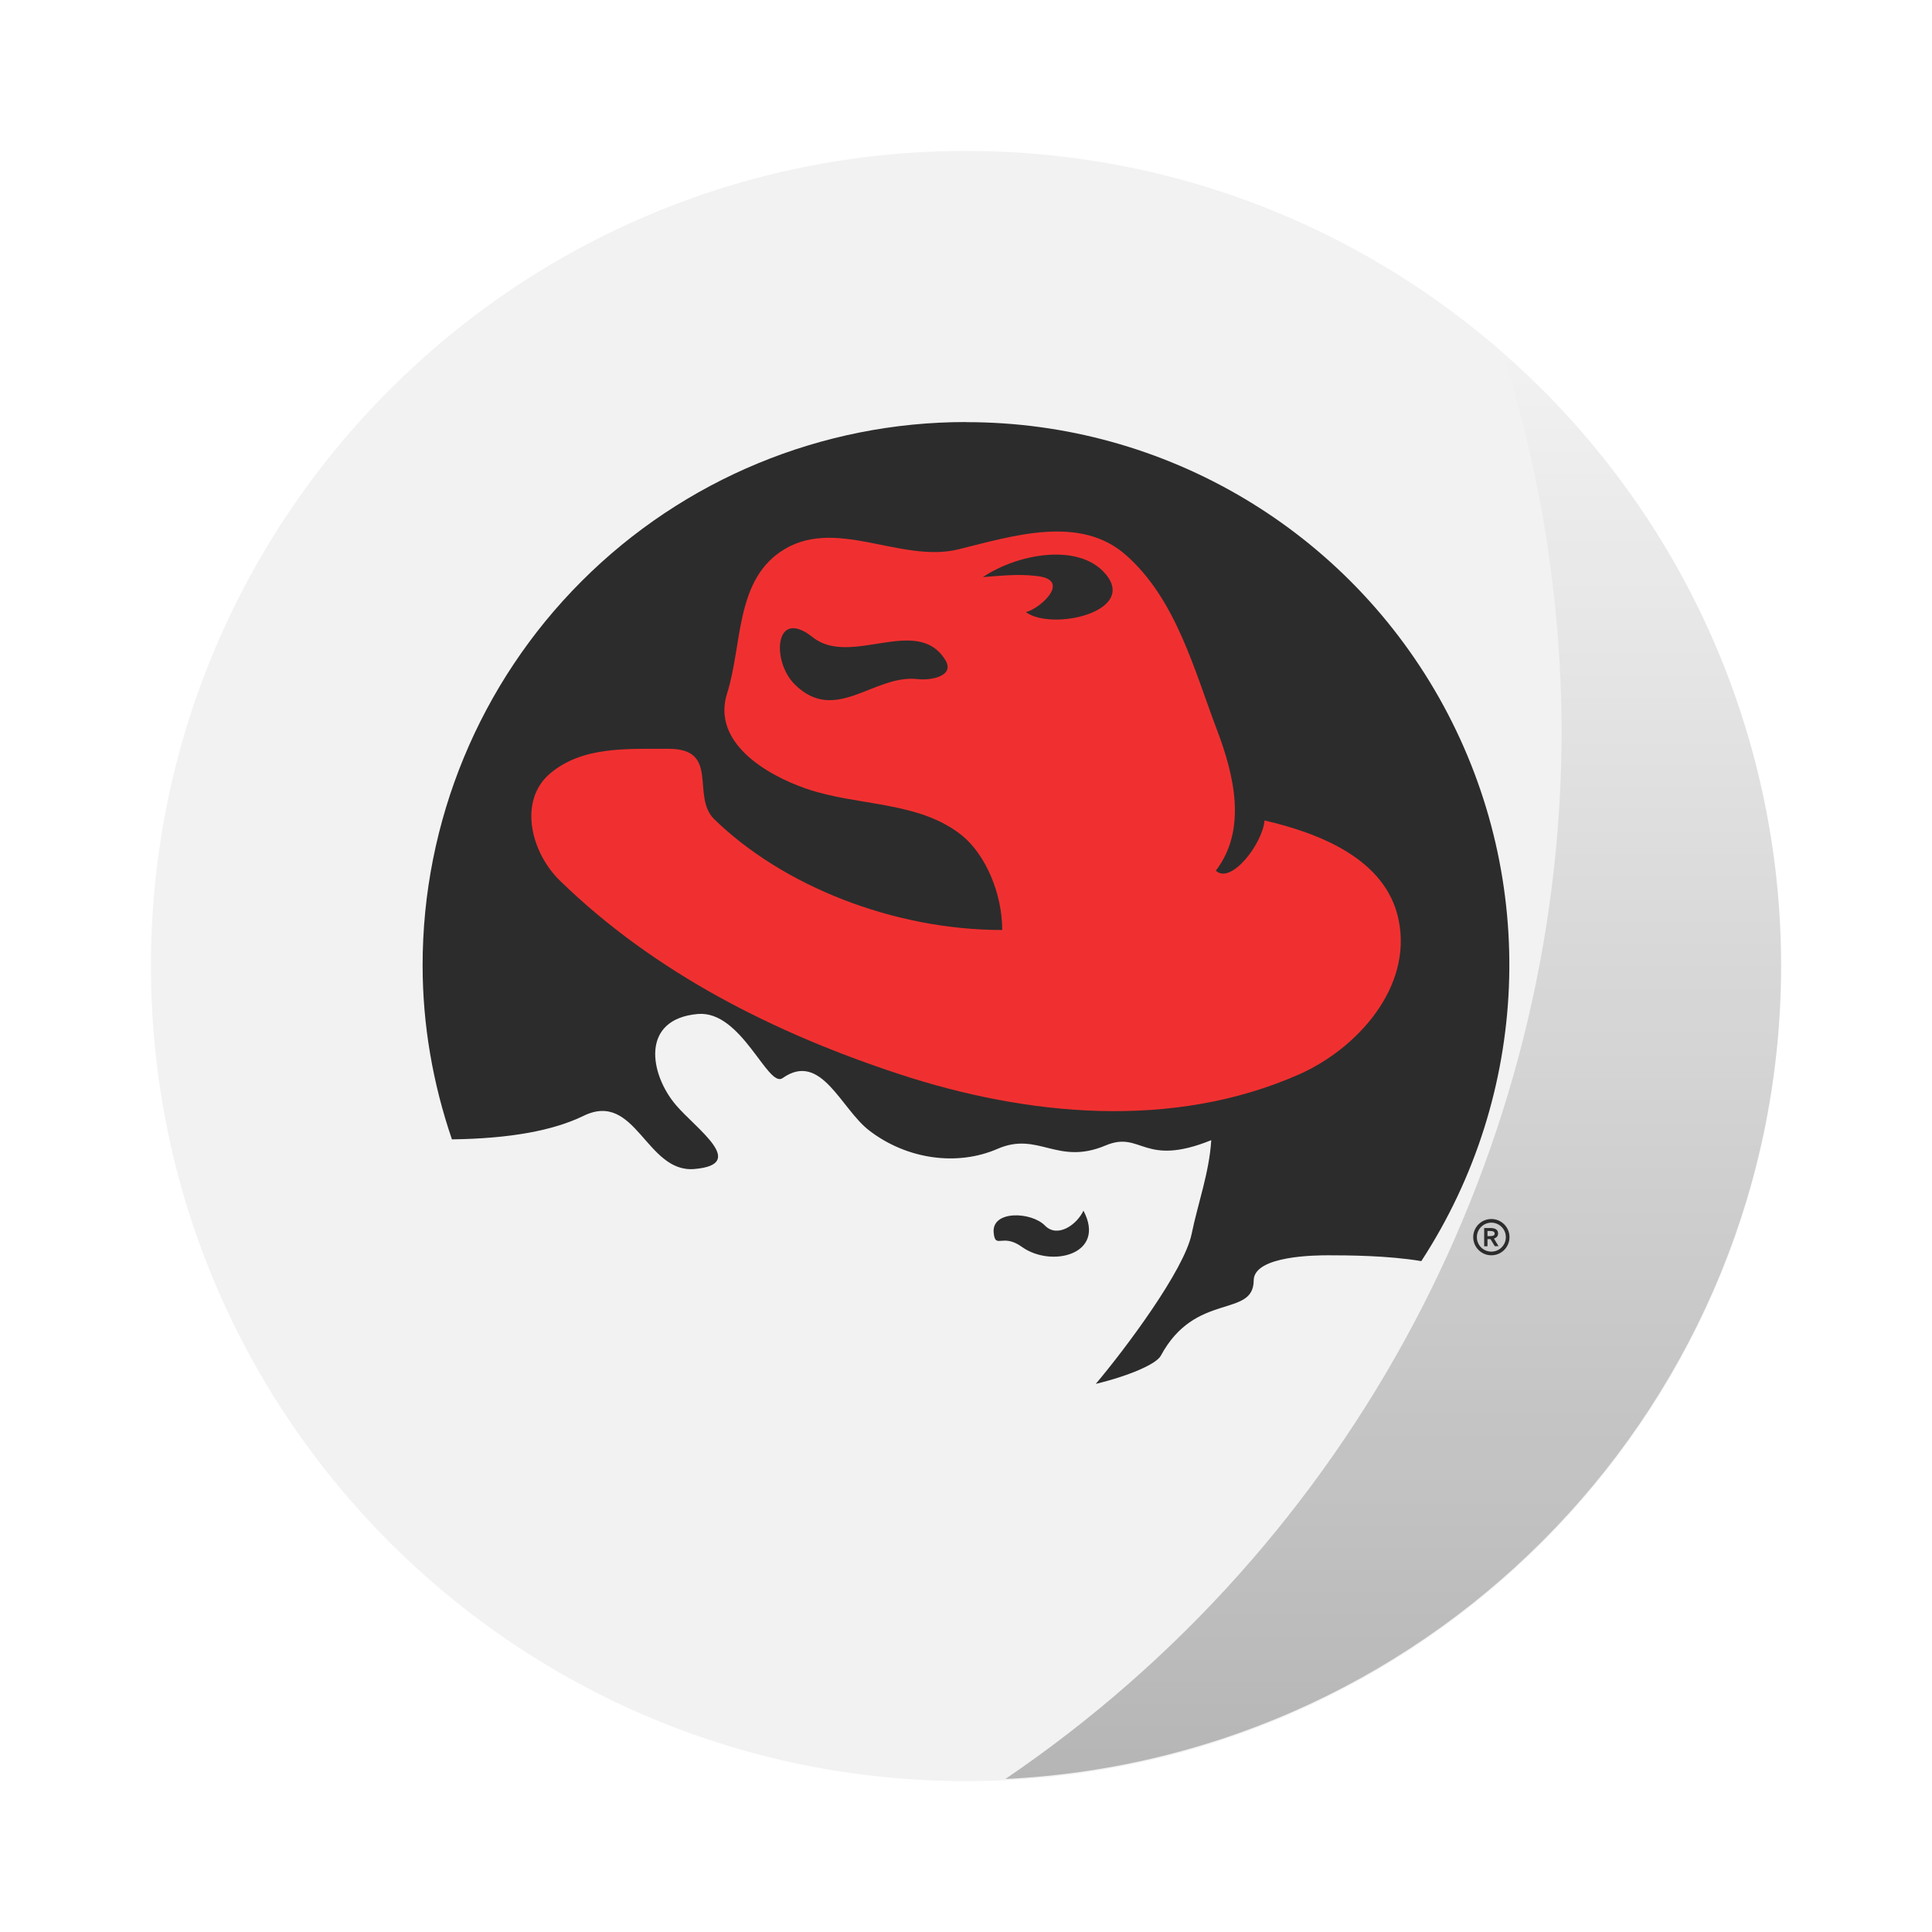
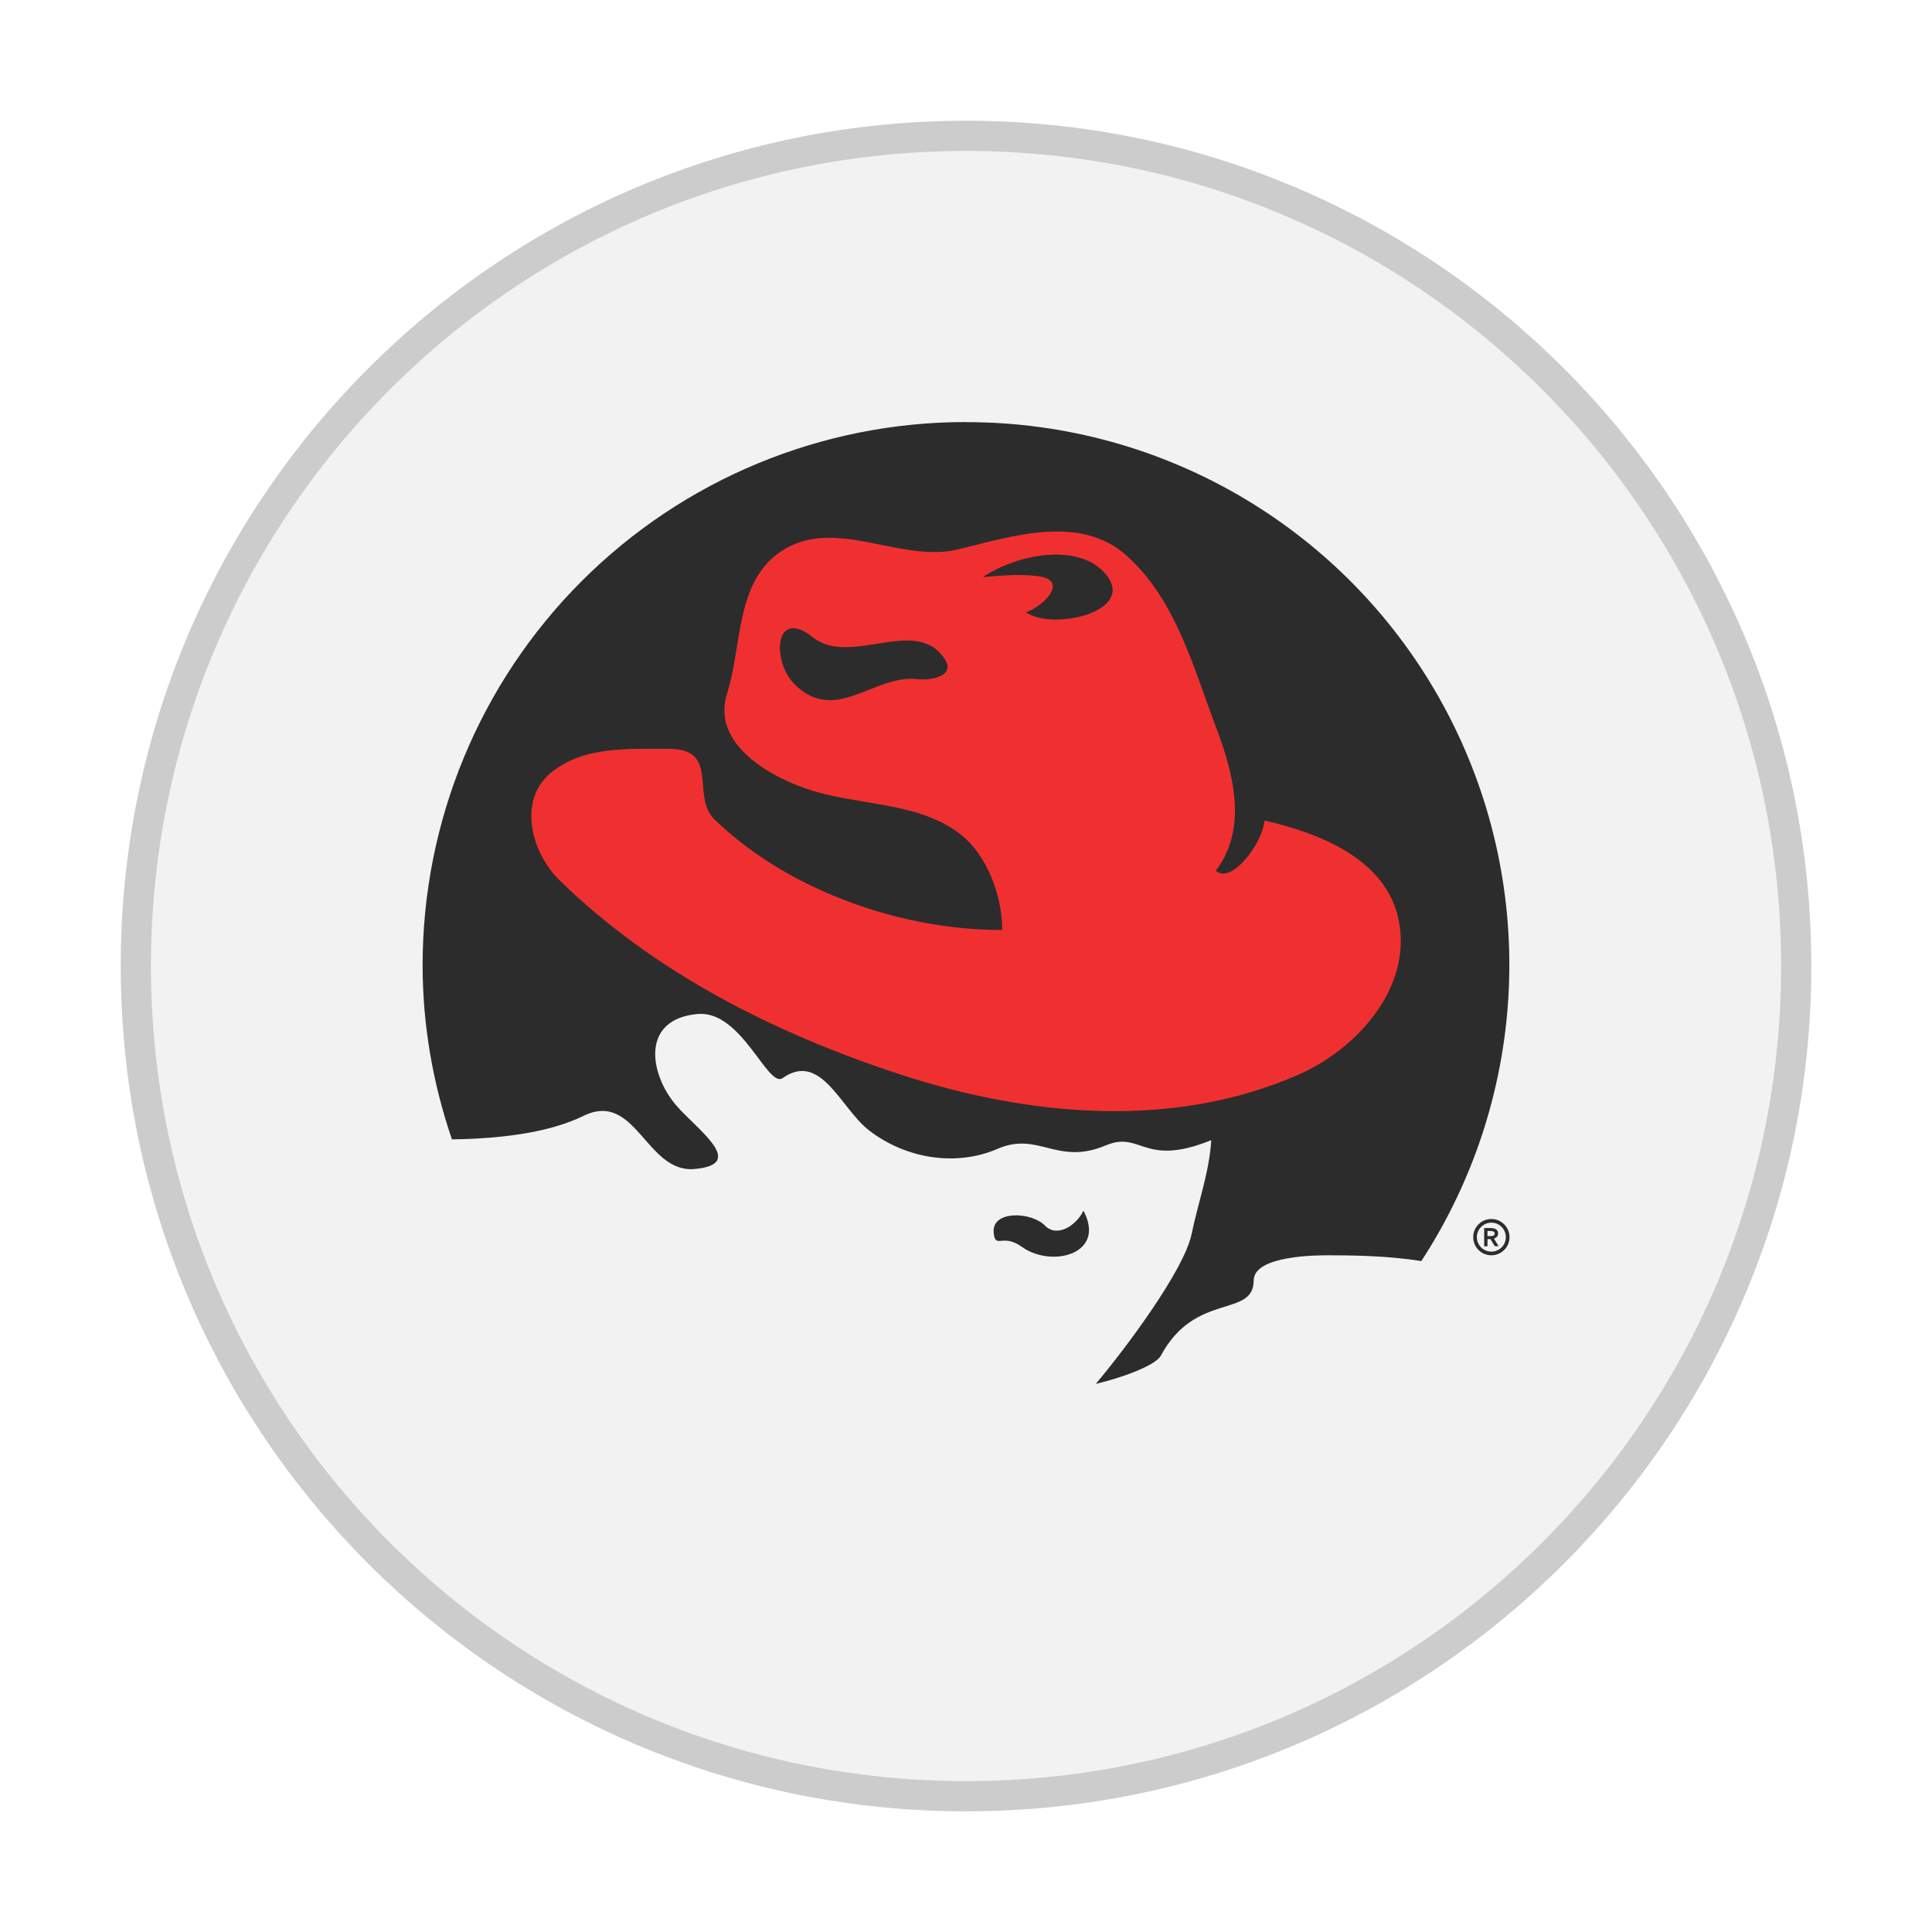
<svg xmlns="http://www.w3.org/2000/svg" width="64" height="64" version="1.1" viewBox="0 0 16.933 16.933">
-   <defs>
-     <linearGradient id="a" x1="45.628" x2="45.628" y1="57.955" y2="12.461" gradientTransform="matrix(.26458 0 0 .26458 0 280.07)" gradientUnits="userSpaceOnUse">
-       <stop offset="0" />
-       <stop stop-opacity="0" offset="1" />
-     </linearGradient>
-   </defs>
-   <g transform="matrix(1.0385 0 0 1.0385 -.32619 -.32516)" stroke-width=".927">
-     <path d="m8.467 1.587a6.879 6.879 0 1 1 0 13.758 6.879 6.879 0 0 1 0-13.758z" fill="#f2f2f2" />
-     <path transform="translate(0,-280.07)" d="m12.997 283.36a10.716 10.716 0 0 1 0.497 3.185 10.716 10.716 0 0 1-4.695 8.852 6.88 6.88 0 0 0 6.547-6.867 6.88 6.88 0 0 0-2.349-5.17z" fill="url(#a)" opacity=".25" style="paint-order:stroke markers fill" />
+   <g transform="matrix(1.0385 0 0 1.0385 -.32619 -.32516)" fill="#f2f2f2" stroke-width=".927">
+     <path d="m8.467 1.587a6.879 6.879 0 1 1 0 13.758 6.879 6.879 0 0 1 0-13.758z" stroke="#ccc" stroke-width=".51" />
+     <path d="m8.467 1.587a6.879 6.879 0 1 1 0 13.758 6.879 6.879 0 0 1 0-13.758z" />
  </g>
  <g stroke-width=".833">
    <path d="M8.467 3.699a4.76 4.76 0 0 0-4.763 4.763c0 .518.089 1.033.257 1.524.51-.007.888-.077 1.153-.206.458-.224.548.5.97.466.476-.04.017-.352-.16-.561-.23-.27-.314-.753.192-.798.384-.033.613.654.743.562.338-.238.51.269.76.46.33.253.77.314 1.124.16.359-.156.522.15.948-.03.315-.132.326.196.925-.046-.017.283-.118.557-.172.822-.065.317-.58 1.006-.84 1.314.294-.071.531-.174.57-.247.302-.563.812-.328.814-.659 0-.221.56-.221.654-.221.171 0 .524.002.815.051A4.756 4.756 0 0 0 8.467 3.7zm1.03 6.91c-.061.129-.23.243-.338.133-.12-.123-.468-.136-.45.061.014.15.075.001.247.125.258.186.743.067.54-.317zm3.574.075a.159.159 0 1 0 0 .318.159.159 0 0 0 0-.318zm0 .032a.127.127 0 1 1 0 .254.127.127 0 0 1 0-.254zm-.063.047v.16h.029v-.063h.026l.038.062h.033l-.04-.066c.024-.009.036-.023.036-.046 0-.031-.023-.047-.068-.047zm.029.026h.021c.022 0 .042.003.042.023 0 .021-.023.022-.049.022h-.014v-.045z" fill="#2c2c2c" />
    <path d="M11.083 7.191c-.017.204-.294.565-.427.44.276-.36.16-.838.012-1.229-.204-.538-.36-1.146-.796-1.534-.402-.359-.989-.173-1.469-.054-.512.128-1.096-.302-1.567.025-.39.271-.331.818-.463 1.237-.137.43.341.715.695.837.45.155.986.105 1.364.41.208.17.352.51.352.828-.952 0-1.924-.386-2.526-.973-.202-.203.054-.615-.396-.615-.38 0-.757-.02-1.037.213-.286.238-.173.695.083.943.834.812 1.888 1.338 2.97 1.694 1.124.37 2.4.493 3.509.003.507-.225.994-.762.871-1.355-.11-.535-.7-.76-1.175-.87zM8.616 5.057c.303-.203.841-.304 1.075-.025.276.33-.469.5-.7.333.13-.032.407-.287.09-.317-.163-.02-.328 0-.465.01zm-.575.895c-.383-.043-.718.401-1.076.046-.205-.203-.177-.68.158-.413.333.265.912-.198 1.16.196.092.144-.122.185-.242.171z" fill="#f03030" />
  </g>
</svg>
